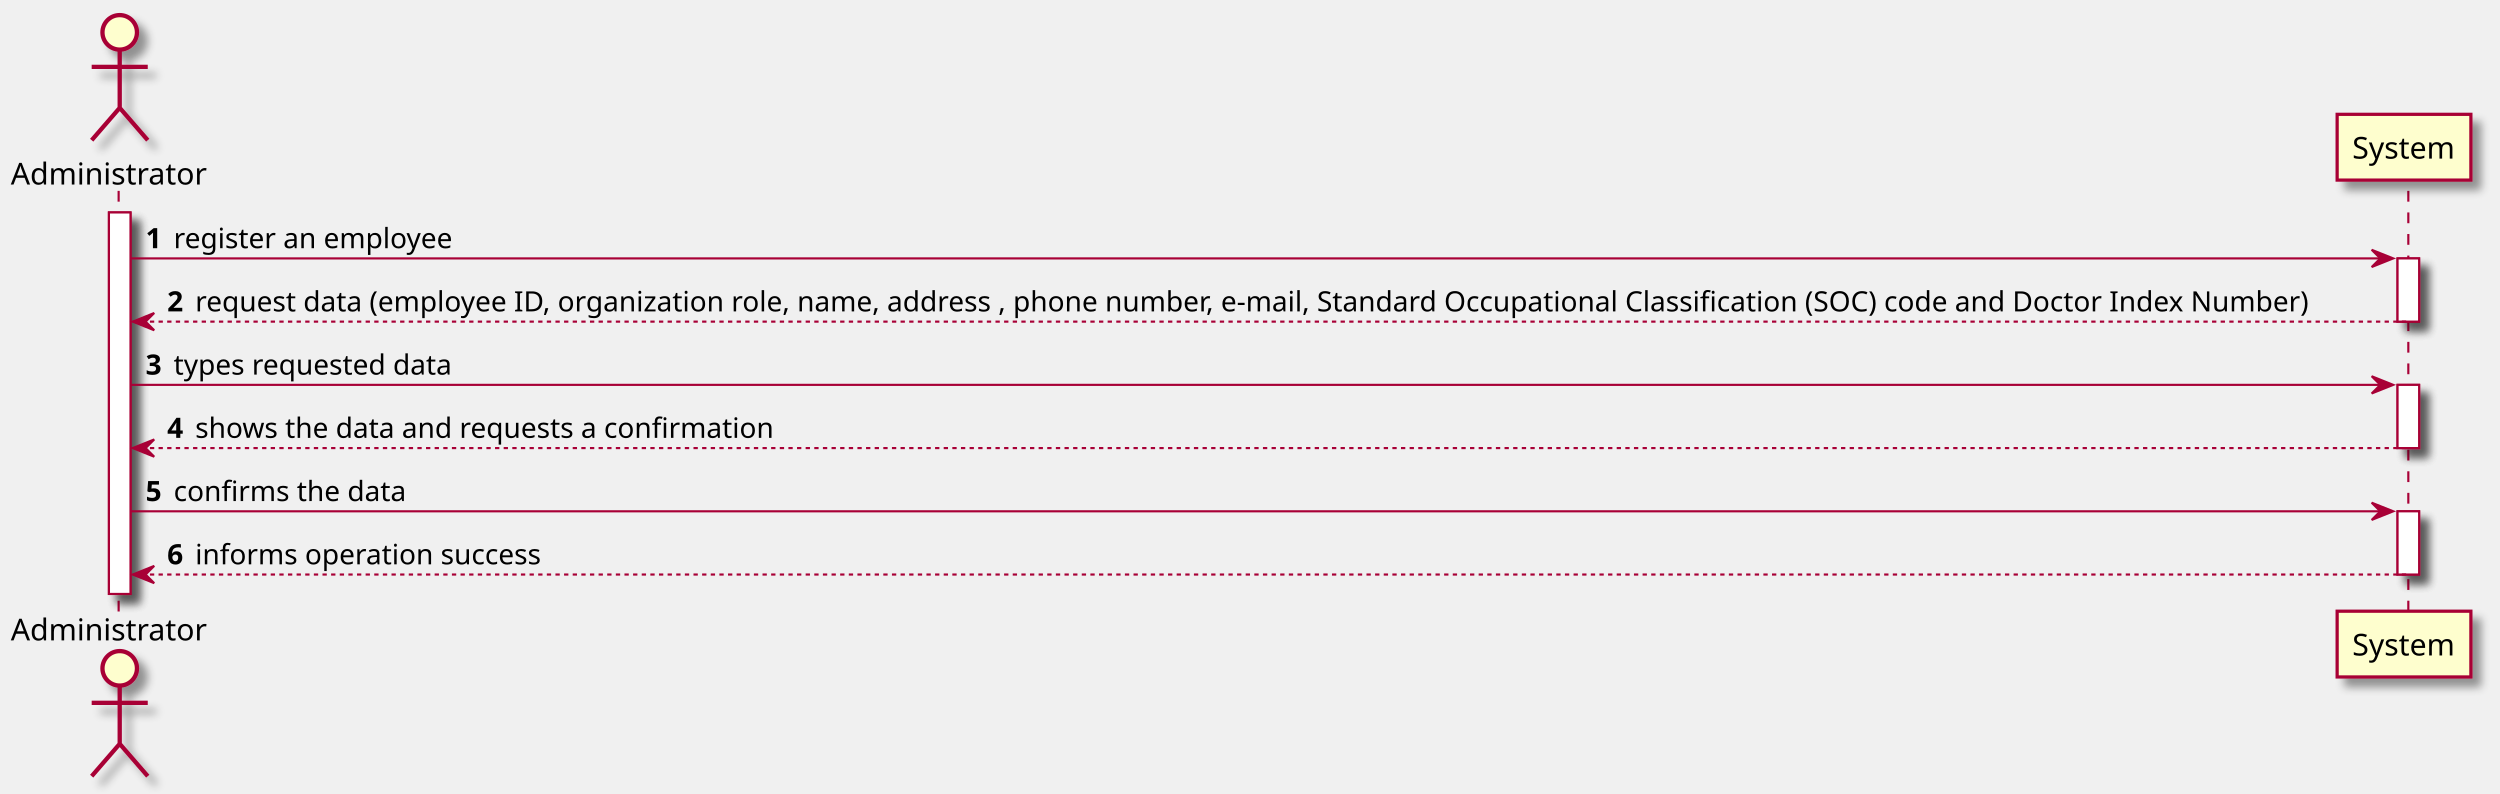
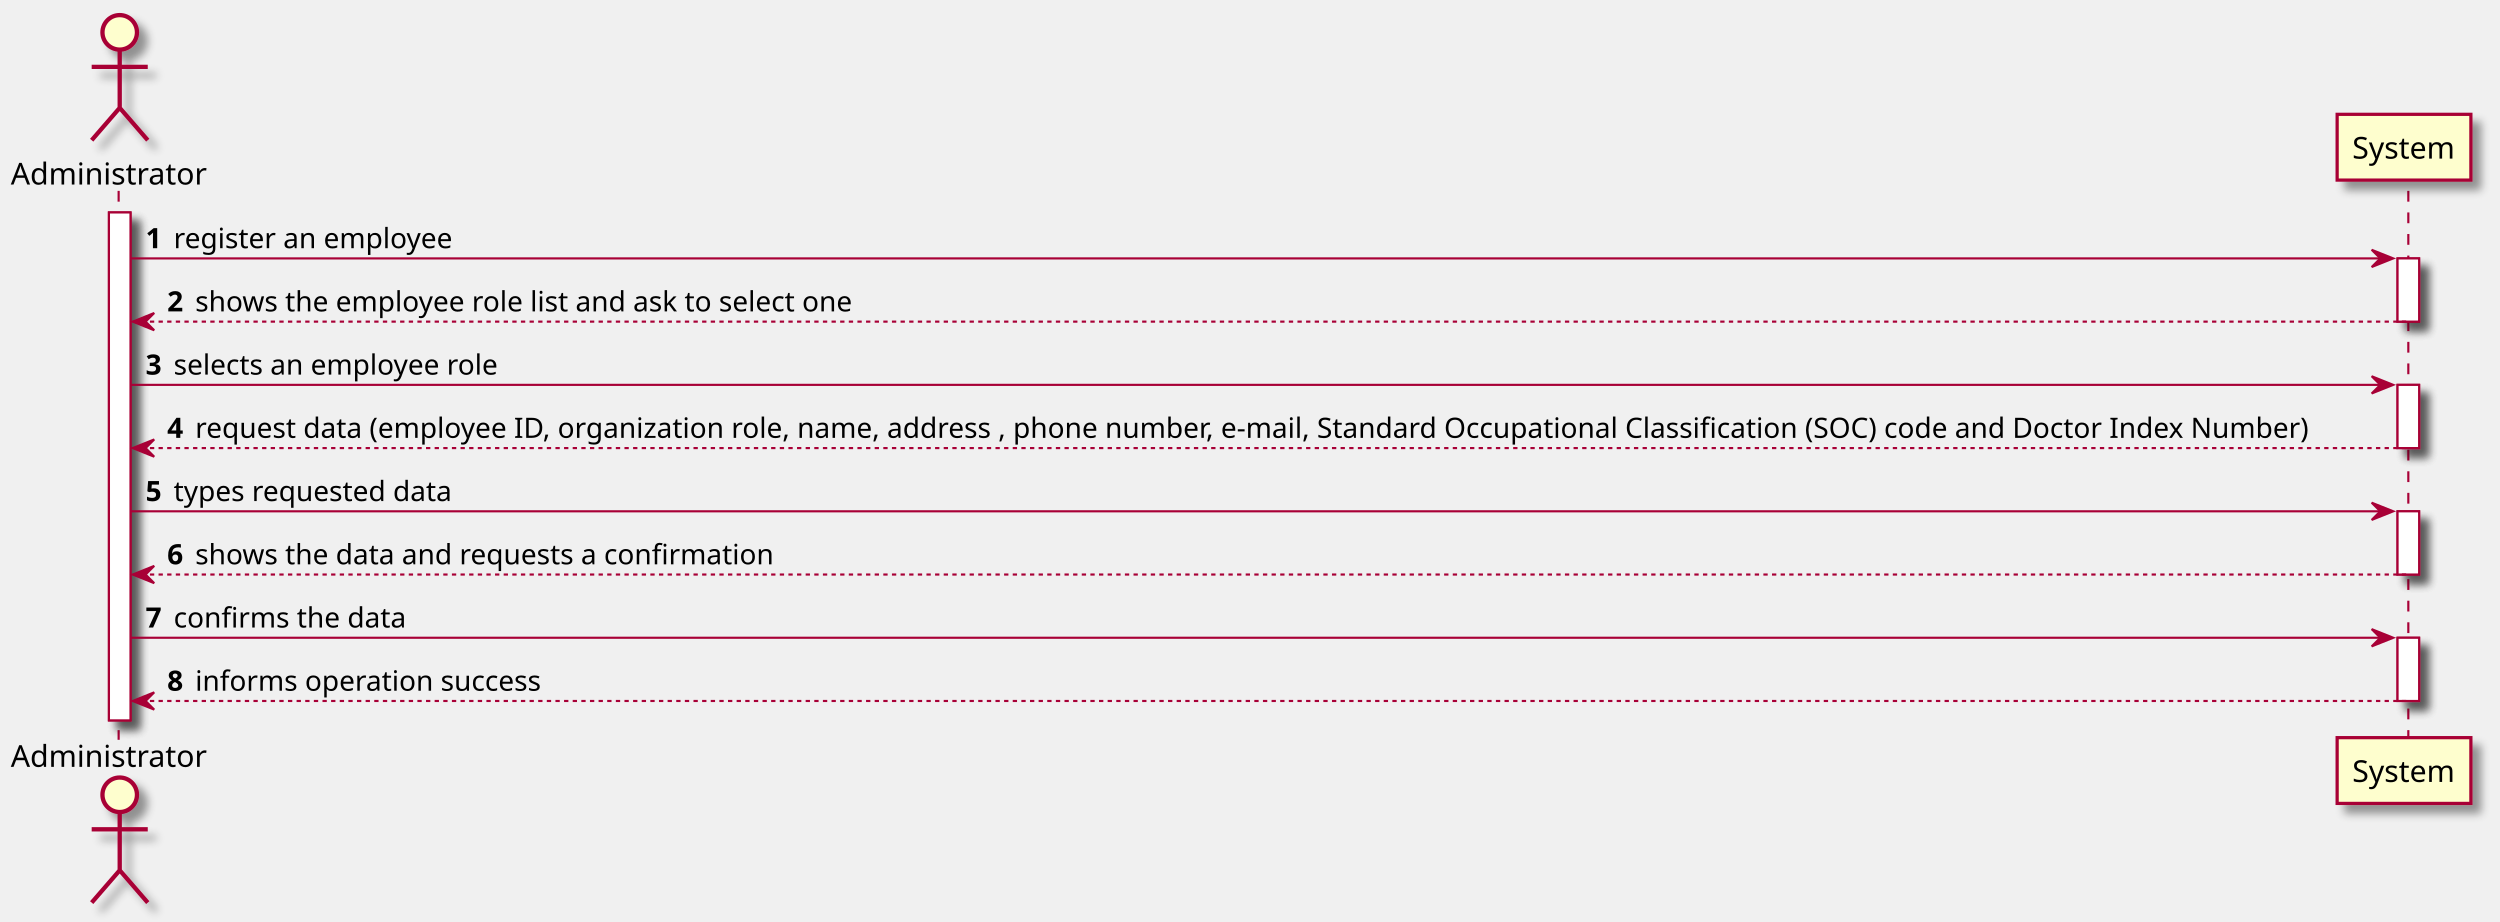
- <svg xmlns="http://www.w3.org/2000/svg" contentScriptType="application/ecmascript" contentStyleType="text/css" height="368px" preserveAspectRatio="none" style="width:1159px;height:368px;" version="1.1" viewBox="0 0 1159 368" width="1159px" zoomAndPan="magnify">
+ <svg xmlns="http://www.w3.org/2000/svg" contentScriptType="application/ecmascript" contentStyleType="text/css" height="427px" preserveAspectRatio="none" style="width:1159px;height:427px;" version="1.1" viewBox="0 0 1159 427" width="1159px" zoomAndPan="magnify">
  <defs>
-     <filter height="300%" id="f1oajismkeo1hv" width="300%" x="-1" y="-1">
+     <filter height="300%" id="f1u6hinbpbuylk" width="300%" x="-1" y="-1">
      <feGaussianBlur result="blurOut" stdDeviation="2.0" />
      <feColorMatrix in="blurOut" result="blurOut2" type="matrix" values="0 0 0 0 0 0 0 0 0 0 0 0 0 0 0 0 0 0 .4 0" />
      <feOffset dx="4.0" dy="4.0" in="blurOut2" result="blurOut3" />
      <feBlend in="SourceGraphic" in2="blurOut3" mode="normal" />
    </filter>
  </defs>
  <g>
-     <rect fill="#FFFFFF" filter="url(#f1oajismkeo1hv)" height="176.863" style="stroke:#A80036;stroke-width:1.0;" width="10" x="50.5" y="98.488" />
-     <rect fill="#FFFFFF" filter="url(#f1oajismkeo1hv)" height="29.311" style="stroke:#A80036;stroke-width:1.0;" width="10" x="1111.5" y="119.799" />
-     <rect fill="#FFFFFF" filter="url(#f1oajismkeo1hv)" height="29.311" style="stroke:#A80036;stroke-width:1.0;" width="10" x="1111.5" y="178.42" />
-     <rect fill="#FFFFFF" filter="url(#f1oajismkeo1hv)" height="29.311" style="stroke:#A80036;stroke-width:1.0;" width="10" x="1111.5" y="237.041" />
-     <line style="stroke:#A80036;stroke-width:1.0;stroke-dasharray:5.0,5.0;" x1="55" x2="55" y1="88.488" y2="284.352" />
-     <line style="stroke:#A80036;stroke-width:1.0;stroke-dasharray:5.0,5.0;" x1="1116.5" x2="1116.5" y1="88.488" y2="284.352" />
+     <rect fill="#FFFFFF" filter="url(#f1u6hinbpbuylk)" height="235.484" style="stroke:#A80036;stroke-width:1.0;" width="10" x="50.5" y="98.488" />
+     <rect fill="#FFFFFF" filter="url(#f1u6hinbpbuylk)" height="29.311" style="stroke:#A80036;stroke-width:1.0;" width="10" x="1111.5" y="119.799" />
+     <rect fill="#FFFFFF" filter="url(#f1u6hinbpbuylk)" height="29.311" style="stroke:#A80036;stroke-width:1.0;" width="10" x="1111.5" y="178.42" />
+     <rect fill="#FFFFFF" filter="url(#f1u6hinbpbuylk)" height="29.311" style="stroke:#A80036;stroke-width:1.0;" width="10" x="1111.5" y="237.041" />
+     <rect fill="#FFFFFF" filter="url(#f1u6hinbpbuylk)" height="29.311" style="stroke:#A80036;stroke-width:1.0;" width="10" x="1111.5" y="295.662" />
+     <line style="stroke:#A80036;stroke-width:1.0;stroke-dasharray:5.0,5.0;" x1="55" x2="55" y1="88.488" y2="342.973" />
+     <line style="stroke:#A80036;stroke-width:1.0;stroke-dasharray:5.0,5.0;" x1="1116.5" x2="1116.5" y1="88.488" y2="342.973" />
    <text fill="#000000" font-family="sans-serif" font-size="14" lengthAdjust="spacing" textLength="95" x="5" y="85.535">Administrator</text>
-     <ellipse cx="55.5" cy="15" fill="#FEFECE" filter="url(#f1oajismkeo1hv)" rx="8" ry="8" style="stroke:#A80036;stroke-width:2.0;" />
-     <path d="M55.5,23 L55.5,50 M42.5,31 L68.5,31 M55.5,50 L42.5,65 M55.5,50 L68.5,65 " fill="none" filter="url(#f1oajismkeo1hv)" style="stroke:#A80036;stroke-width:2.0;" />
-     <text fill="#000000" font-family="sans-serif" font-size="14" lengthAdjust="spacing" textLength="95" x="5" y="296.887">Administrator</text>
-     <ellipse cx="55.5" cy="309.84" fill="#FEFECE" filter="url(#f1oajismkeo1hv)" rx="8" ry="8" style="stroke:#A80036;stroke-width:2.0;" />
-     <path d="M55.5,317.84 L55.5,344.84 M42.5,325.84 L68.5,325.84 M55.5,344.84 L42.5,359.84 M55.5,344.84 L68.5,359.84 " fill="none" filter="url(#f1oajismkeo1hv)" style="stroke:#A80036;stroke-width:2.0;" />
-     <rect fill="#FEFECE" filter="url(#f1oajismkeo1hv)" height="30.488" style="stroke:#A80036;stroke-width:1.5;" width="62" x="1083.5" y="53" />
+     <ellipse cx="55.5" cy="15" fill="#FEFECE" filter="url(#f1u6hinbpbuylk)" rx="8" ry="8" style="stroke:#A80036;stroke-width:2.0;" />
+     <path d="M55.5,23 L55.5,50 M42.5,31 L68.5,31 M55.5,50 L42.5,65 M55.5,50 L68.5,65 " fill="none" filter="url(#f1u6hinbpbuylk)" style="stroke:#A80036;stroke-width:2.0;" />
+     <text fill="#000000" font-family="sans-serif" font-size="14" lengthAdjust="spacing" textLength="95" x="5" y="355.508">Administrator</text>
+     <ellipse cx="55.5" cy="368.461" fill="#FEFECE" filter="url(#f1u6hinbpbuylk)" rx="8" ry="8" style="stroke:#A80036;stroke-width:2.0;" />
+     <path d="M55.5,376.461 L55.5,403.461 M42.5,384.461 L68.5,384.461 M55.5,403.461 L42.5,418.461 M55.5,403.461 L68.5,418.461 " fill="none" filter="url(#f1u6hinbpbuylk)" style="stroke:#A80036;stroke-width:2.0;" />
+     <rect fill="#FEFECE" filter="url(#f1u6hinbpbuylk)" height="30.488" style="stroke:#A80036;stroke-width:1.5;" width="62" x="1083.5" y="53" />
    <text fill="#000000" font-family="sans-serif" font-size="14" lengthAdjust="spacing" textLength="48" x="1090.5" y="73.535">System</text>
-     <rect fill="#FEFECE" filter="url(#f1oajismkeo1hv)" height="30.488" style="stroke:#A80036;stroke-width:1.5;" width="62" x="1083.5" y="283.352" />
-     <text fill="#000000" font-family="sans-serif" font-size="14" lengthAdjust="spacing" textLength="48" x="1090.5" y="303.887">System</text>
-     <rect fill="#FFFFFF" filter="url(#f1oajismkeo1hv)" height="176.863" style="stroke:#A80036;stroke-width:1.0;" width="10" x="50.5" y="98.488" />
-     <rect fill="#FFFFFF" filter="url(#f1oajismkeo1hv)" height="29.311" style="stroke:#A80036;stroke-width:1.0;" width="10" x="1111.5" y="119.799" />
-     <rect fill="#FFFFFF" filter="url(#f1oajismkeo1hv)" height="29.311" style="stroke:#A80036;stroke-width:1.0;" width="10" x="1111.5" y="178.42" />
-     <rect fill="#FFFFFF" filter="url(#f1oajismkeo1hv)" height="29.311" style="stroke:#A80036;stroke-width:1.0;" width="10" x="1111.5" y="237.041" />
+     <rect fill="#FEFECE" filter="url(#f1u6hinbpbuylk)" height="30.488" style="stroke:#A80036;stroke-width:1.5;" width="62" x="1083.5" y="341.973" />
+     <text fill="#000000" font-family="sans-serif" font-size="14" lengthAdjust="spacing" textLength="48" x="1090.5" y="362.508">System</text>
+     <rect fill="#FFFFFF" filter="url(#f1u6hinbpbuylk)" height="235.484" style="stroke:#A80036;stroke-width:1.0;" width="10" x="50.5" y="98.488" />
+     <rect fill="#FFFFFF" filter="url(#f1u6hinbpbuylk)" height="29.311" style="stroke:#A80036;stroke-width:1.0;" width="10" x="1111.5" y="119.799" />
+     <rect fill="#FFFFFF" filter="url(#f1u6hinbpbuylk)" height="29.311" style="stroke:#A80036;stroke-width:1.0;" width="10" x="1111.5" y="178.42" />
+     <rect fill="#FFFFFF" filter="url(#f1u6hinbpbuylk)" height="29.311" style="stroke:#A80036;stroke-width:1.0;" width="10" x="1111.5" y="237.041" />
+     <rect fill="#FFFFFF" filter="url(#f1u6hinbpbuylk)" height="29.311" style="stroke:#A80036;stroke-width:1.0;" width="10" x="1111.5" y="295.662" />
    <polygon fill="#A80036" points="1099.5,115.799,1109.5,119.799,1099.5,123.799,1103.5,119.799" style="stroke:#A80036;stroke-width:1.0;" />
    <line style="stroke:#A80036;stroke-width:1.0;" x1="60.5" x2="1105.5" y1="119.799" y2="119.799" />
    <text fill="#000000" font-family="sans-serif" font-size="13" font-weight="bold" lengthAdjust="spacing" textLength="9" x="67.5" y="115.057">1</text>
    <text fill="#000000" font-family="sans-serif" font-size="13" lengthAdjust="spacing" textLength="131" x="80.5" y="115.057">register an employee</text>
    <polygon fill="#A80036" points="71.5,145.109,61.5,149.109,71.5,153.109,67.5,149.109" style="stroke:#A80036;stroke-width:1.0;" />
    <line style="stroke:#A80036;stroke-width:1.0;stroke-dasharray:2.0,2.0;" x1="65.5" x2="1115.5" y1="149.109" y2="149.109" />
    <text fill="#000000" font-family="sans-serif" font-size="13" font-weight="bold" lengthAdjust="spacing" textLength="9" x="77.5" y="144.367">2</text>
-     <text fill="#000000" font-family="sans-serif" font-size="13" lengthAdjust="spacing" textLength="1014" x="90.5" y="144.367">request data (employee ID, organization role, name, address , phone number, e-mail, Standard Occupational Classification (SOC) code and Doctor Index Number)</text>
+     <text fill="#000000" font-family="sans-serif" font-size="13" lengthAdjust="spacing" textLength="318" x="90.5" y="144.367">shows the employee role list and ask to select one</text>
    <polygon fill="#A80036" points="1099.5,174.42,1109.5,178.42,1099.5,182.42,1103.5,178.42" style="stroke:#A80036;stroke-width:1.0;" />
    <line style="stroke:#A80036;stroke-width:1.0;" x1="60.5" x2="1105.5" y1="178.42" y2="178.42" />
    <text fill="#000000" font-family="sans-serif" font-size="13" font-weight="bold" lengthAdjust="spacing" textLength="9" x="67.5" y="173.678">3</text>
-     <text fill="#000000" font-family="sans-serif" font-size="13" lengthAdjust="spacing" textLength="131" x="80.5" y="173.678">types requested data</text>
+     <text fill="#000000" font-family="sans-serif" font-size="13" lengthAdjust="spacing" textLength="155" x="80.5" y="173.678">selects an employee role</text>
    <polygon fill="#A80036" points="71.5,203.731,61.5,207.731,71.5,211.731,67.5,207.731" style="stroke:#A80036;stroke-width:1.0;" />
    <line style="stroke:#A80036;stroke-width:1.0;stroke-dasharray:2.0,2.0;" x1="65.5" x2="1115.5" y1="207.731" y2="207.731" />
    <text fill="#000000" font-family="sans-serif" font-size="13" font-weight="bold" lengthAdjust="spacing" textLength="9" x="77.5" y="202.988">4</text>
-     <text fill="#000000" font-family="sans-serif" font-size="13" lengthAdjust="spacing" textLength="276" x="90.5" y="202.988">shows the data and requests a confirmation</text>
+     <text fill="#000000" font-family="sans-serif" font-size="13" lengthAdjust="spacing" textLength="1014" x="90.5" y="202.988">request data (employee ID, organization role, name, address , phone number, e-mail, Standard Occupational Classification (SOC) code and Doctor Index Number)</text>
    <polygon fill="#A80036" points="1099.5,233.041,1109.5,237.041,1099.5,241.041,1103.5,237.041" style="stroke:#A80036;stroke-width:1.0;" />
    <line style="stroke:#A80036;stroke-width:1.0;" x1="60.5" x2="1105.5" y1="237.041" y2="237.041" />
    <text fill="#000000" font-family="sans-serif" font-size="13" font-weight="bold" lengthAdjust="spacing" textLength="9" x="67.5" y="232.299">5</text>
-     <text fill="#000000" font-family="sans-serif" font-size="13" lengthAdjust="spacing" textLength="111" x="80.5" y="232.299">confirms the data</text>
+     <text fill="#000000" font-family="sans-serif" font-size="13" lengthAdjust="spacing" textLength="131" x="80.5" y="232.299">types requested data</text>
    <polygon fill="#A80036" points="71.5,262.352,61.5,266.352,71.5,270.352,67.5,266.352" style="stroke:#A80036;stroke-width:1.0;" />
    <line style="stroke:#A80036;stroke-width:1.0;stroke-dasharray:2.0,2.0;" x1="65.5" x2="1115.5" y1="266.352" y2="266.352" />
    <text fill="#000000" font-family="sans-serif" font-size="13" font-weight="bold" lengthAdjust="spacing" textLength="9" x="77.5" y="261.609">6</text>
-     <text fill="#000000" font-family="sans-serif" font-size="13" lengthAdjust="spacing" textLength="167" x="90.5" y="261.609">informs operation success</text>
+     <text fill="#000000" font-family="sans-serif" font-size="13" lengthAdjust="spacing" textLength="276" x="90.5" y="261.609">shows the data and requests a confirmation</text>
+     <polygon fill="#A80036" points="1099.5,291.662,1109.5,295.662,1099.5,299.662,1103.5,295.662" style="stroke:#A80036;stroke-width:1.0;" />
+     <line style="stroke:#A80036;stroke-width:1.0;" x1="60.5" x2="1105.5" y1="295.662" y2="295.662" />
+     <text fill="#000000" font-family="sans-serif" font-size="13" font-weight="bold" lengthAdjust="spacing" textLength="9" x="67.5" y="290.92">7</text>
+     <text fill="#000000" font-family="sans-serif" font-size="13" lengthAdjust="spacing" textLength="111" x="80.5" y="290.92">confirms the data</text>
+     <polygon fill="#A80036" points="71.5,320.973,61.5,324.973,71.5,328.973,67.5,324.973" style="stroke:#A80036;stroke-width:1.0;" />
+     <line style="stroke:#A80036;stroke-width:1.0;stroke-dasharray:2.0,2.0;" x1="65.5" x2="1115.5" y1="324.973" y2="324.973" />
+     <text fill="#000000" font-family="sans-serif" font-size="13" font-weight="bold" lengthAdjust="spacing" textLength="9" x="77.5" y="320.231">8</text>
+     <text fill="#000000" font-family="sans-serif" font-size="13" lengthAdjust="spacing" textLength="167" x="90.5" y="320.231">informs operation success</text>
  </g>
</svg>
